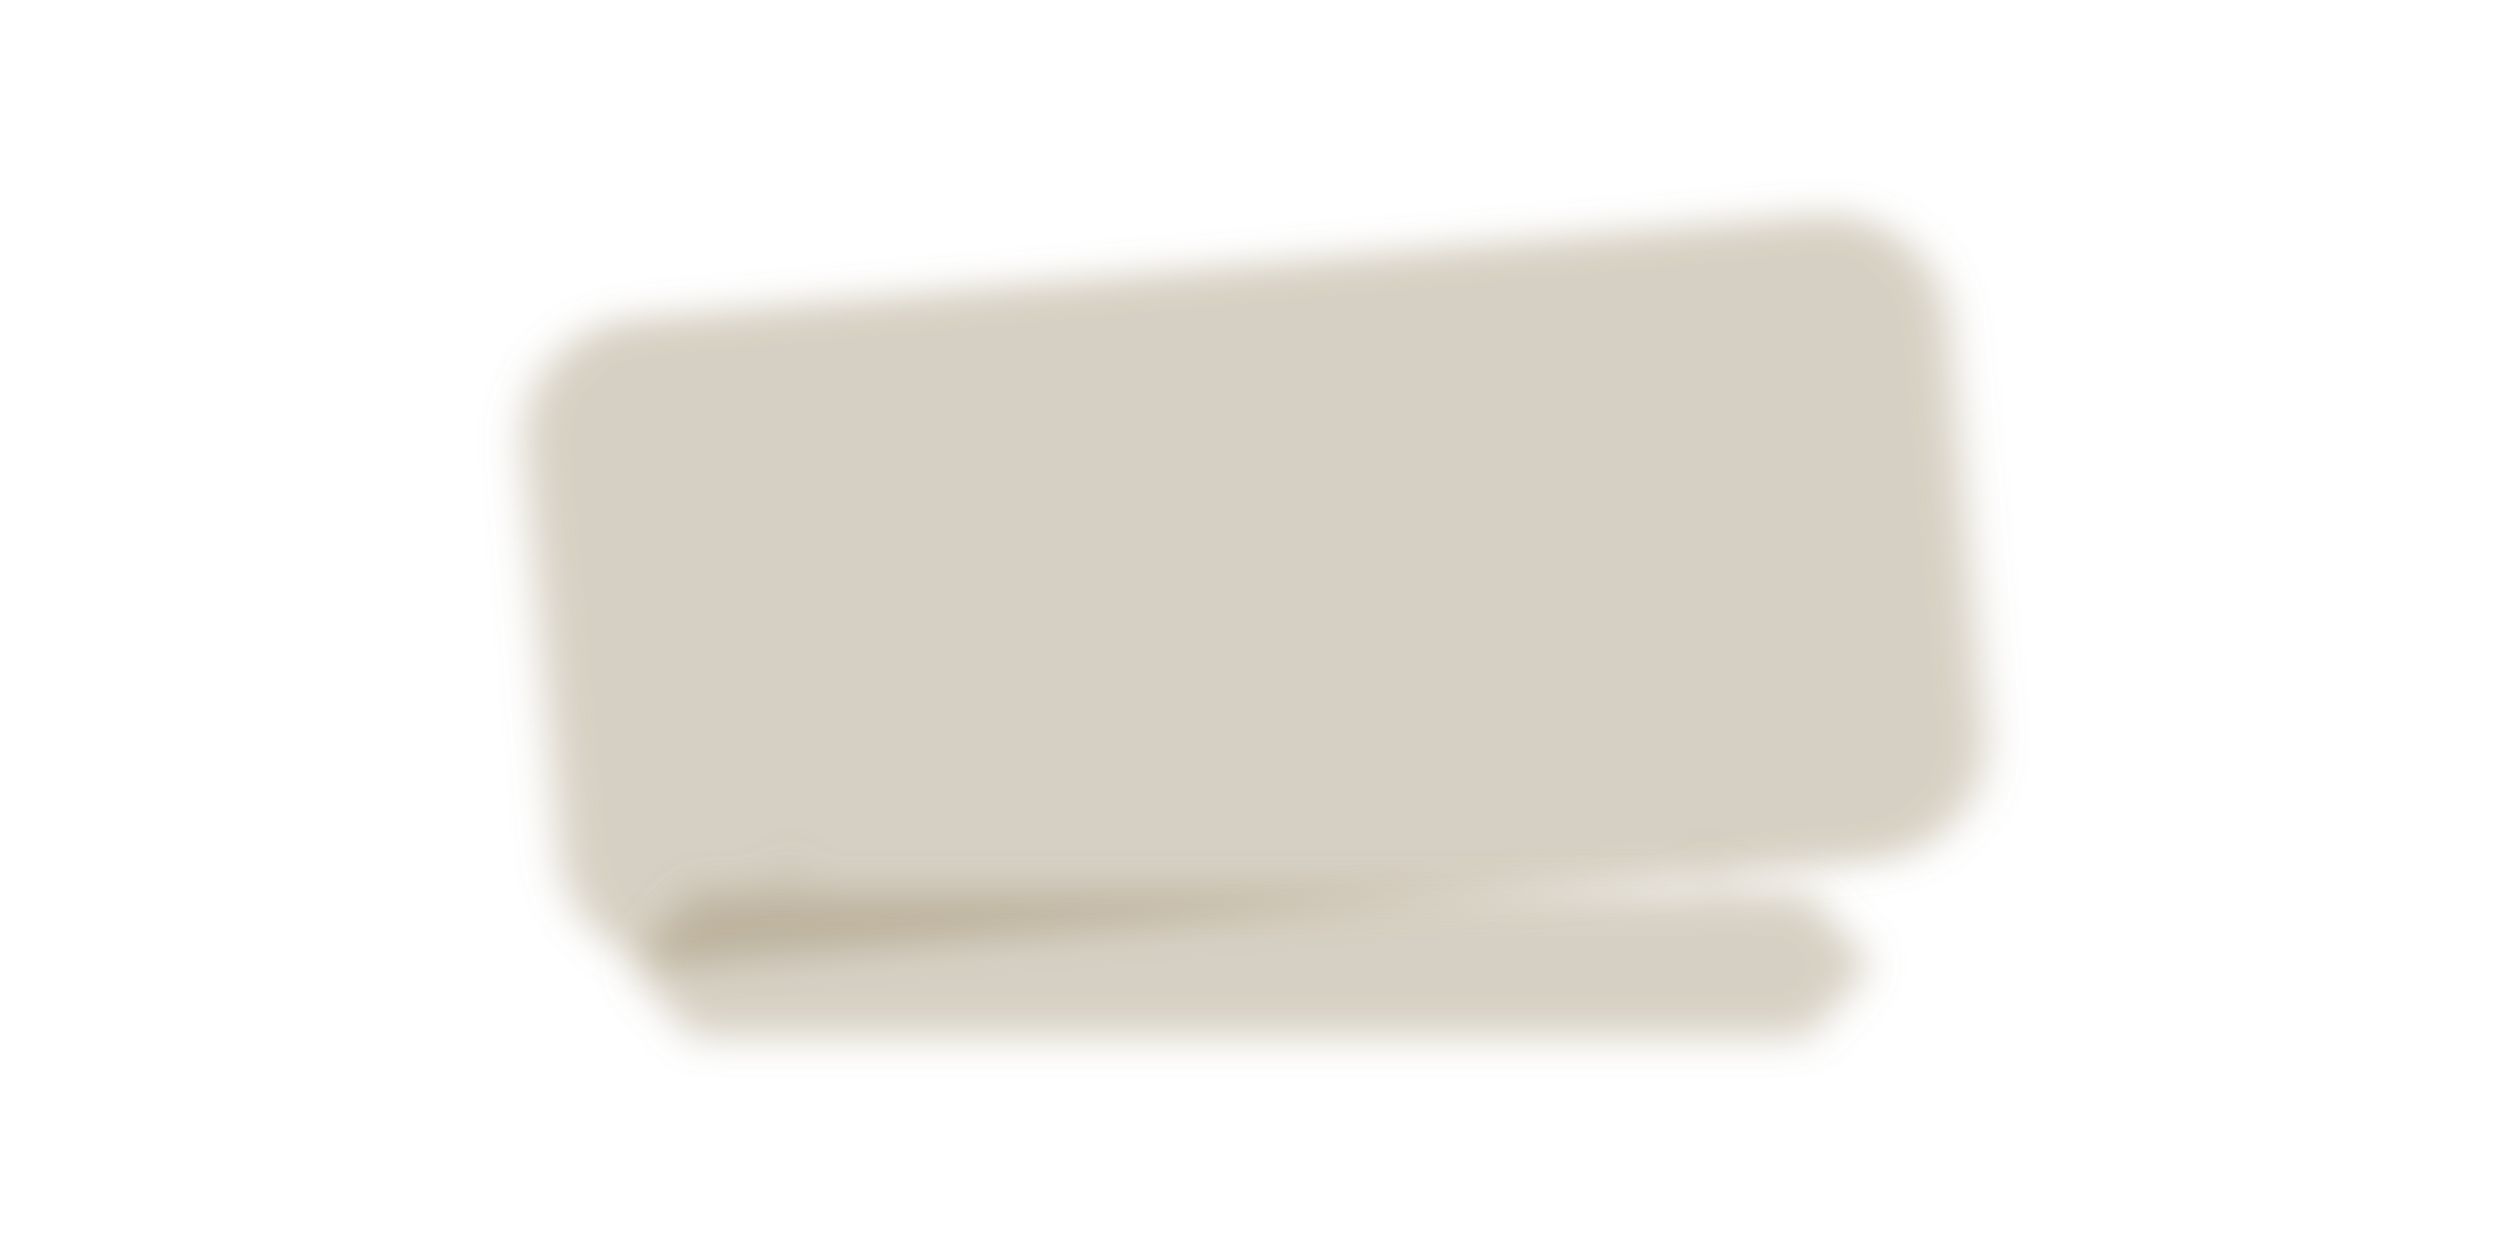
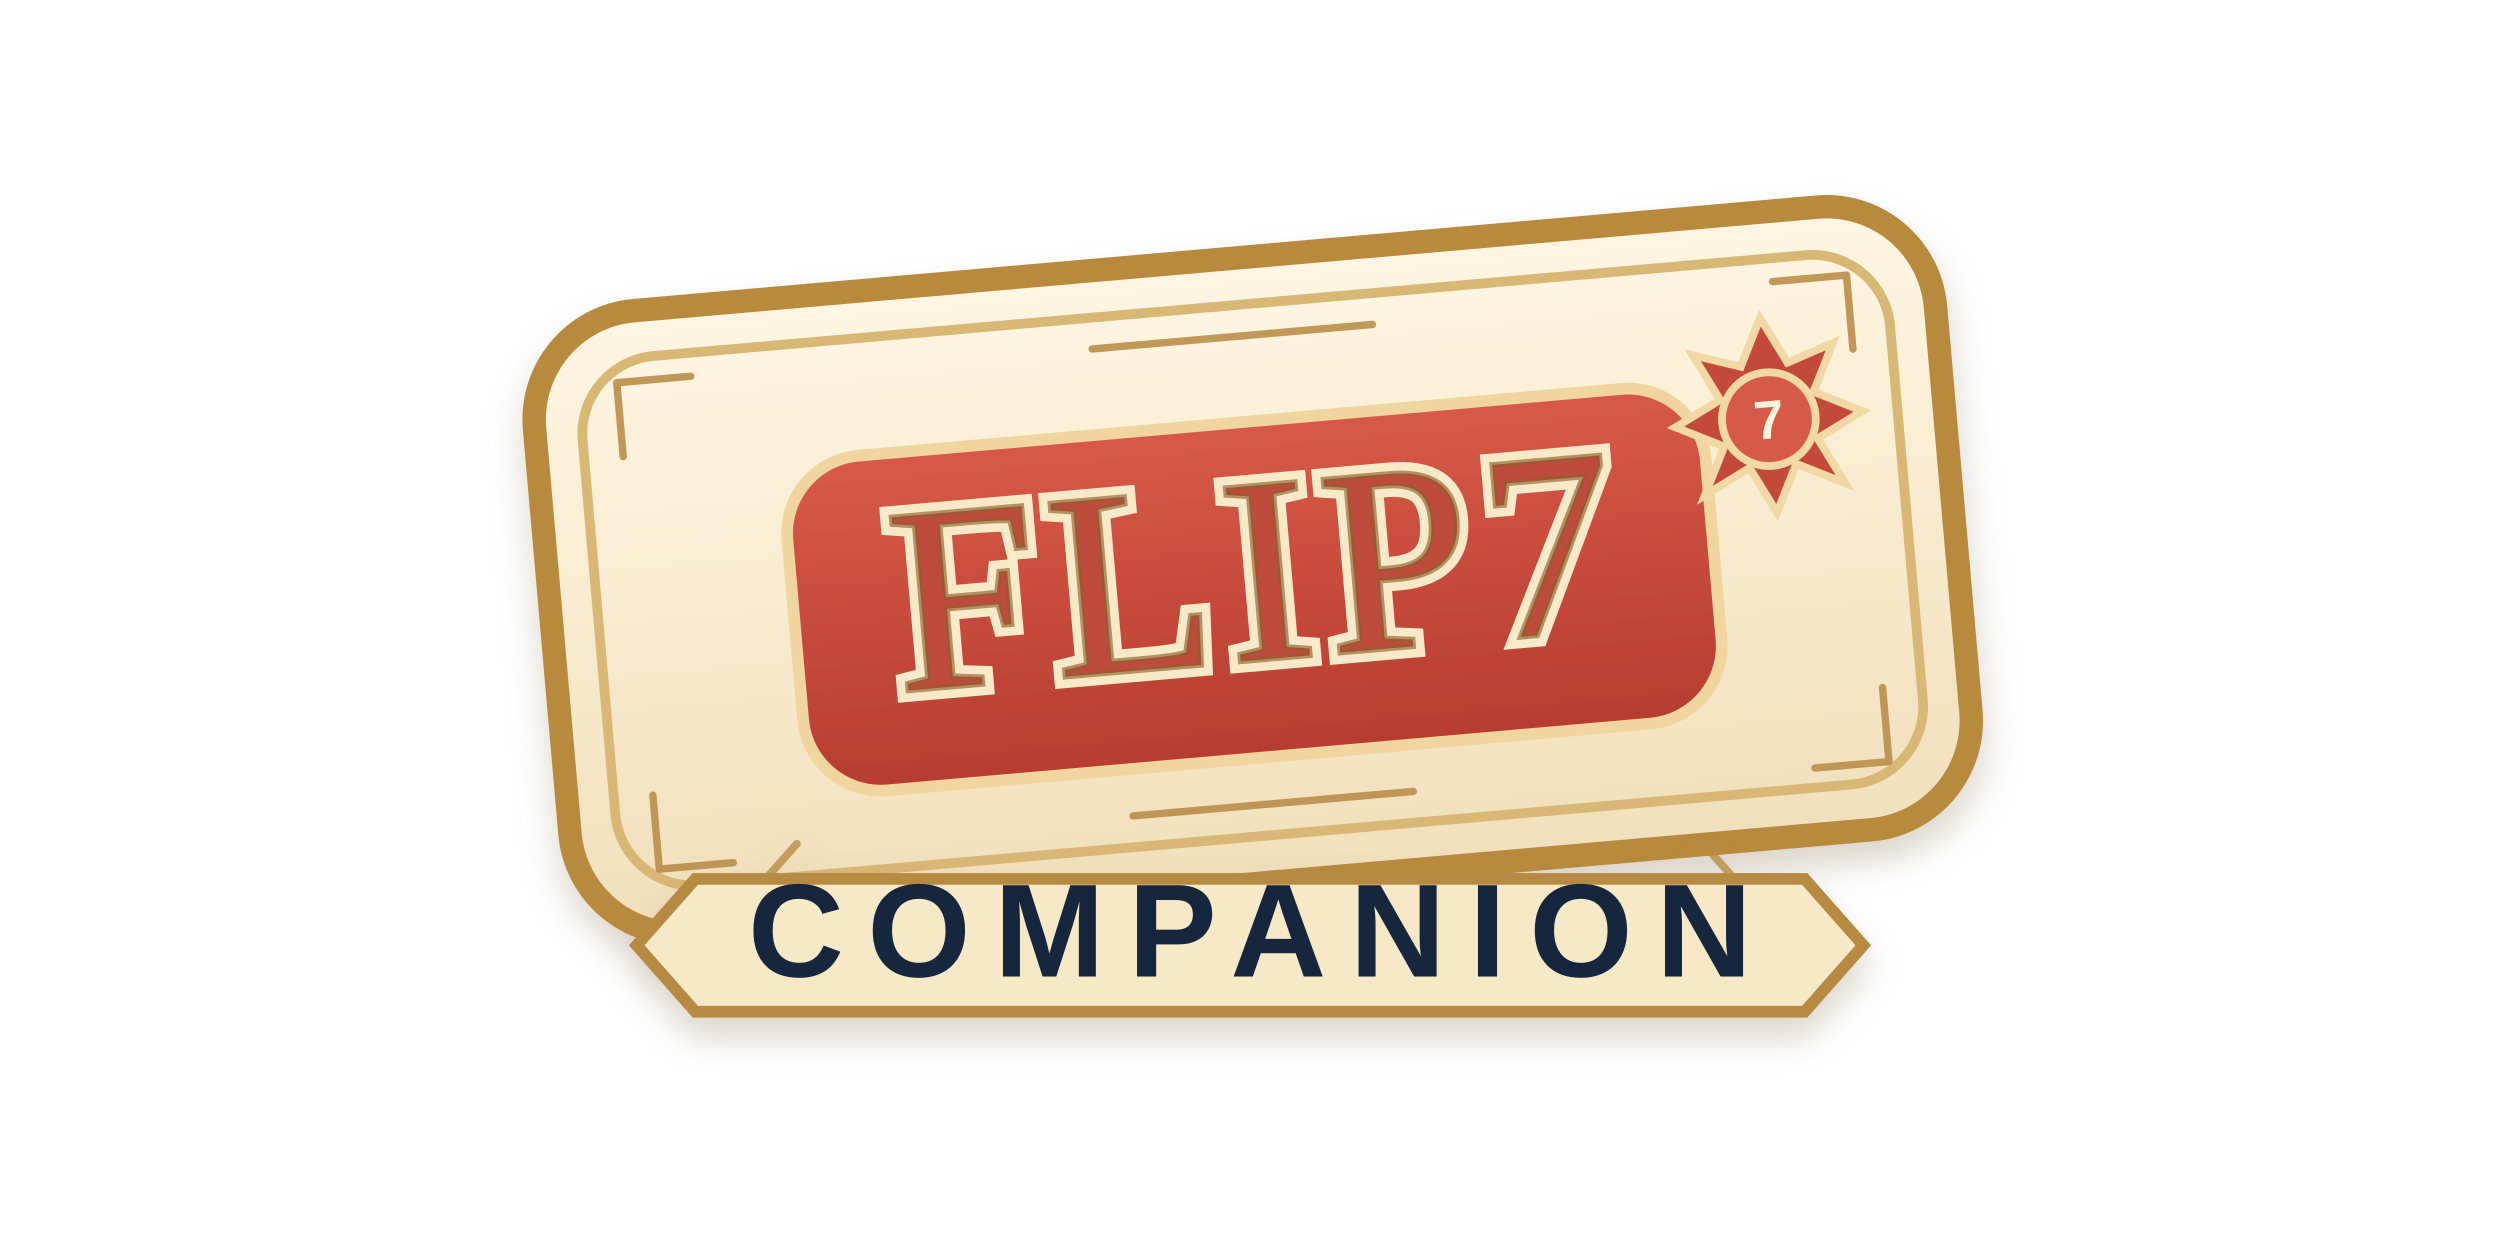
<svg xmlns="http://www.w3.org/2000/svg" viewBox="0 0 640 320" role="img" aria-labelledby="title desc">
  <defs>
    <filter id="softShadow" x="-30%" y="-30%" width="160%" height="170%">
-       <feOffset dx="0" dy="5" result="off" />
-       <feGaussianBlur in="off" stdDeviation="5" result="blur" />
-       <feColorMatrix in="blur" type="matrix" values="0 0 0 0 0.30 0 0 0 0 0.23 0 0 0 0 0.12 0 0 0 0.38 0" />
+       <feOffset in="SourceAlpha" dx="0" dy="5" result="off" />
+       <feGaussianBlur in="off" stdDeviation="4.5" result="blur" />
+       <feColorMatrix in="blur" type="matrix" values="0 0 0 0 0.30 0 0 0 0 0.23 0 0 0 0 0.12 0 0 0 0.34 0" result="shadow" />
+       <feMerge>
+         <feMergeNode in="shadow" />
+         <feMergeNode in="SourceGraphic" />
+       </feMerge>
    </filter>
    <linearGradient id="creamSign" x1="0" y1="0" x2="0" y2="1">
      <stop offset="0%" stop-color="#fff6e3" />
      <stop offset="100%" stop-color="#f1dfbc" />
    </linearGradient>
    <linearGradient id="coralPlaque" x1="0" y1="0" x2="0" y2="1">
      <stop offset="0%" stop-color="#d85a49" />
      <stop offset="100%" stop-color="#b63c30" />
    </linearGradient>
  </defs>
  <g transform="translate(320 138) rotate(-5) translate(-320 -138)" filter="url(#softShadow)">
    <rect x="140" y="66" width="360" height="160" rx="28" fill="url(#creamSign)" />
    <rect x="140" y="66" width="360" height="160" rx="28" fill="none" stroke="#b88a3e" stroke-width="6" />
    <rect x="152" y="78" width="336" height="136" rx="20" fill="none" stroke="#d9b775" stroke-width="2.5" />
    <g fill="none" stroke="#b78a43" stroke-width="1.9" stroke-linecap="round" stroke-linejoin="round" opacity="0.86">
      <path d="M162 103V84h19" />
      <path d="M459 84h19v19" />
      <path d="M162 190v19h19" />
      <path d="M459 209h19v-19" />
      <path d="M284 86h72" />
      <path d="M284 206h72" />
    </g>
    <rect x="202" y="108" width="236" height="86" rx="20" fill="url(#coralPlaque)" />
    <rect x="202" y="108" width="236" height="86" rx="20" fill="none" stroke="#f0d59e" stroke-width="3" />
    <text x="320" y="169" text-anchor="middle" font-family="'Limelight', Georgia, 'Times New Roman', serif" font-size="68" letter-spacing="3" fill="#bf4b3c" stroke="#f8e9c8" stroke-width="5.8" paint-order="stroke fill">FLIP7</text>
    <text x="320" y="169" text-anchor="middle" font-family="'Limelight', Georgia, 'Times New Roman', serif" font-size="68" letter-spacing="3" fill="none" stroke="#8f5f2e" stroke-width="1.4" opacity="0.64">FLIP7</text>
    <g transform="translate(455 113)">
      <polygon points="0,-20 6,-8 18,-12 12,0 24,6 12,12 18,24 6,18 0,30 -6,18 -18,24 -12,12 -24,6 -12,0 -18,-12 -6,-8" fill="#c3483b" stroke="#f1d8a5" stroke-width="2" />
      <circle cx="0" cy="6" r="12" fill="#d65a49" stroke="#f1d8a5" stroke-width="2" />
      <text x="0" y="11" text-anchor="middle" font-family="'DM Sans', 'Segoe UI', Arial, sans-serif" font-size="14" font-weight="800" fill="#fff3da">7</text>
    </g>
  </g>
  <g transform="translate(320 242)" filter="url(#softShadow)">
    <path d="M-142 -17h284l15 17-15 17h-284l-15-17z" fill="#f7e8c8" stroke="#b78a43" stroke-width="3" />
    <path d="M-116 -26l-8 9M116 -26l8 9" stroke="#b78a43" stroke-width="2" stroke-linecap="round" opacity="0.78" />
    <text x="0" y="8" text-anchor="middle" font-family="'DM Sans', 'Segoe UI', Arial, sans-serif" font-size="34" letter-spacing="6" font-weight="800" fill="#16283d">COMPANION</text>
  </g>
</svg>
